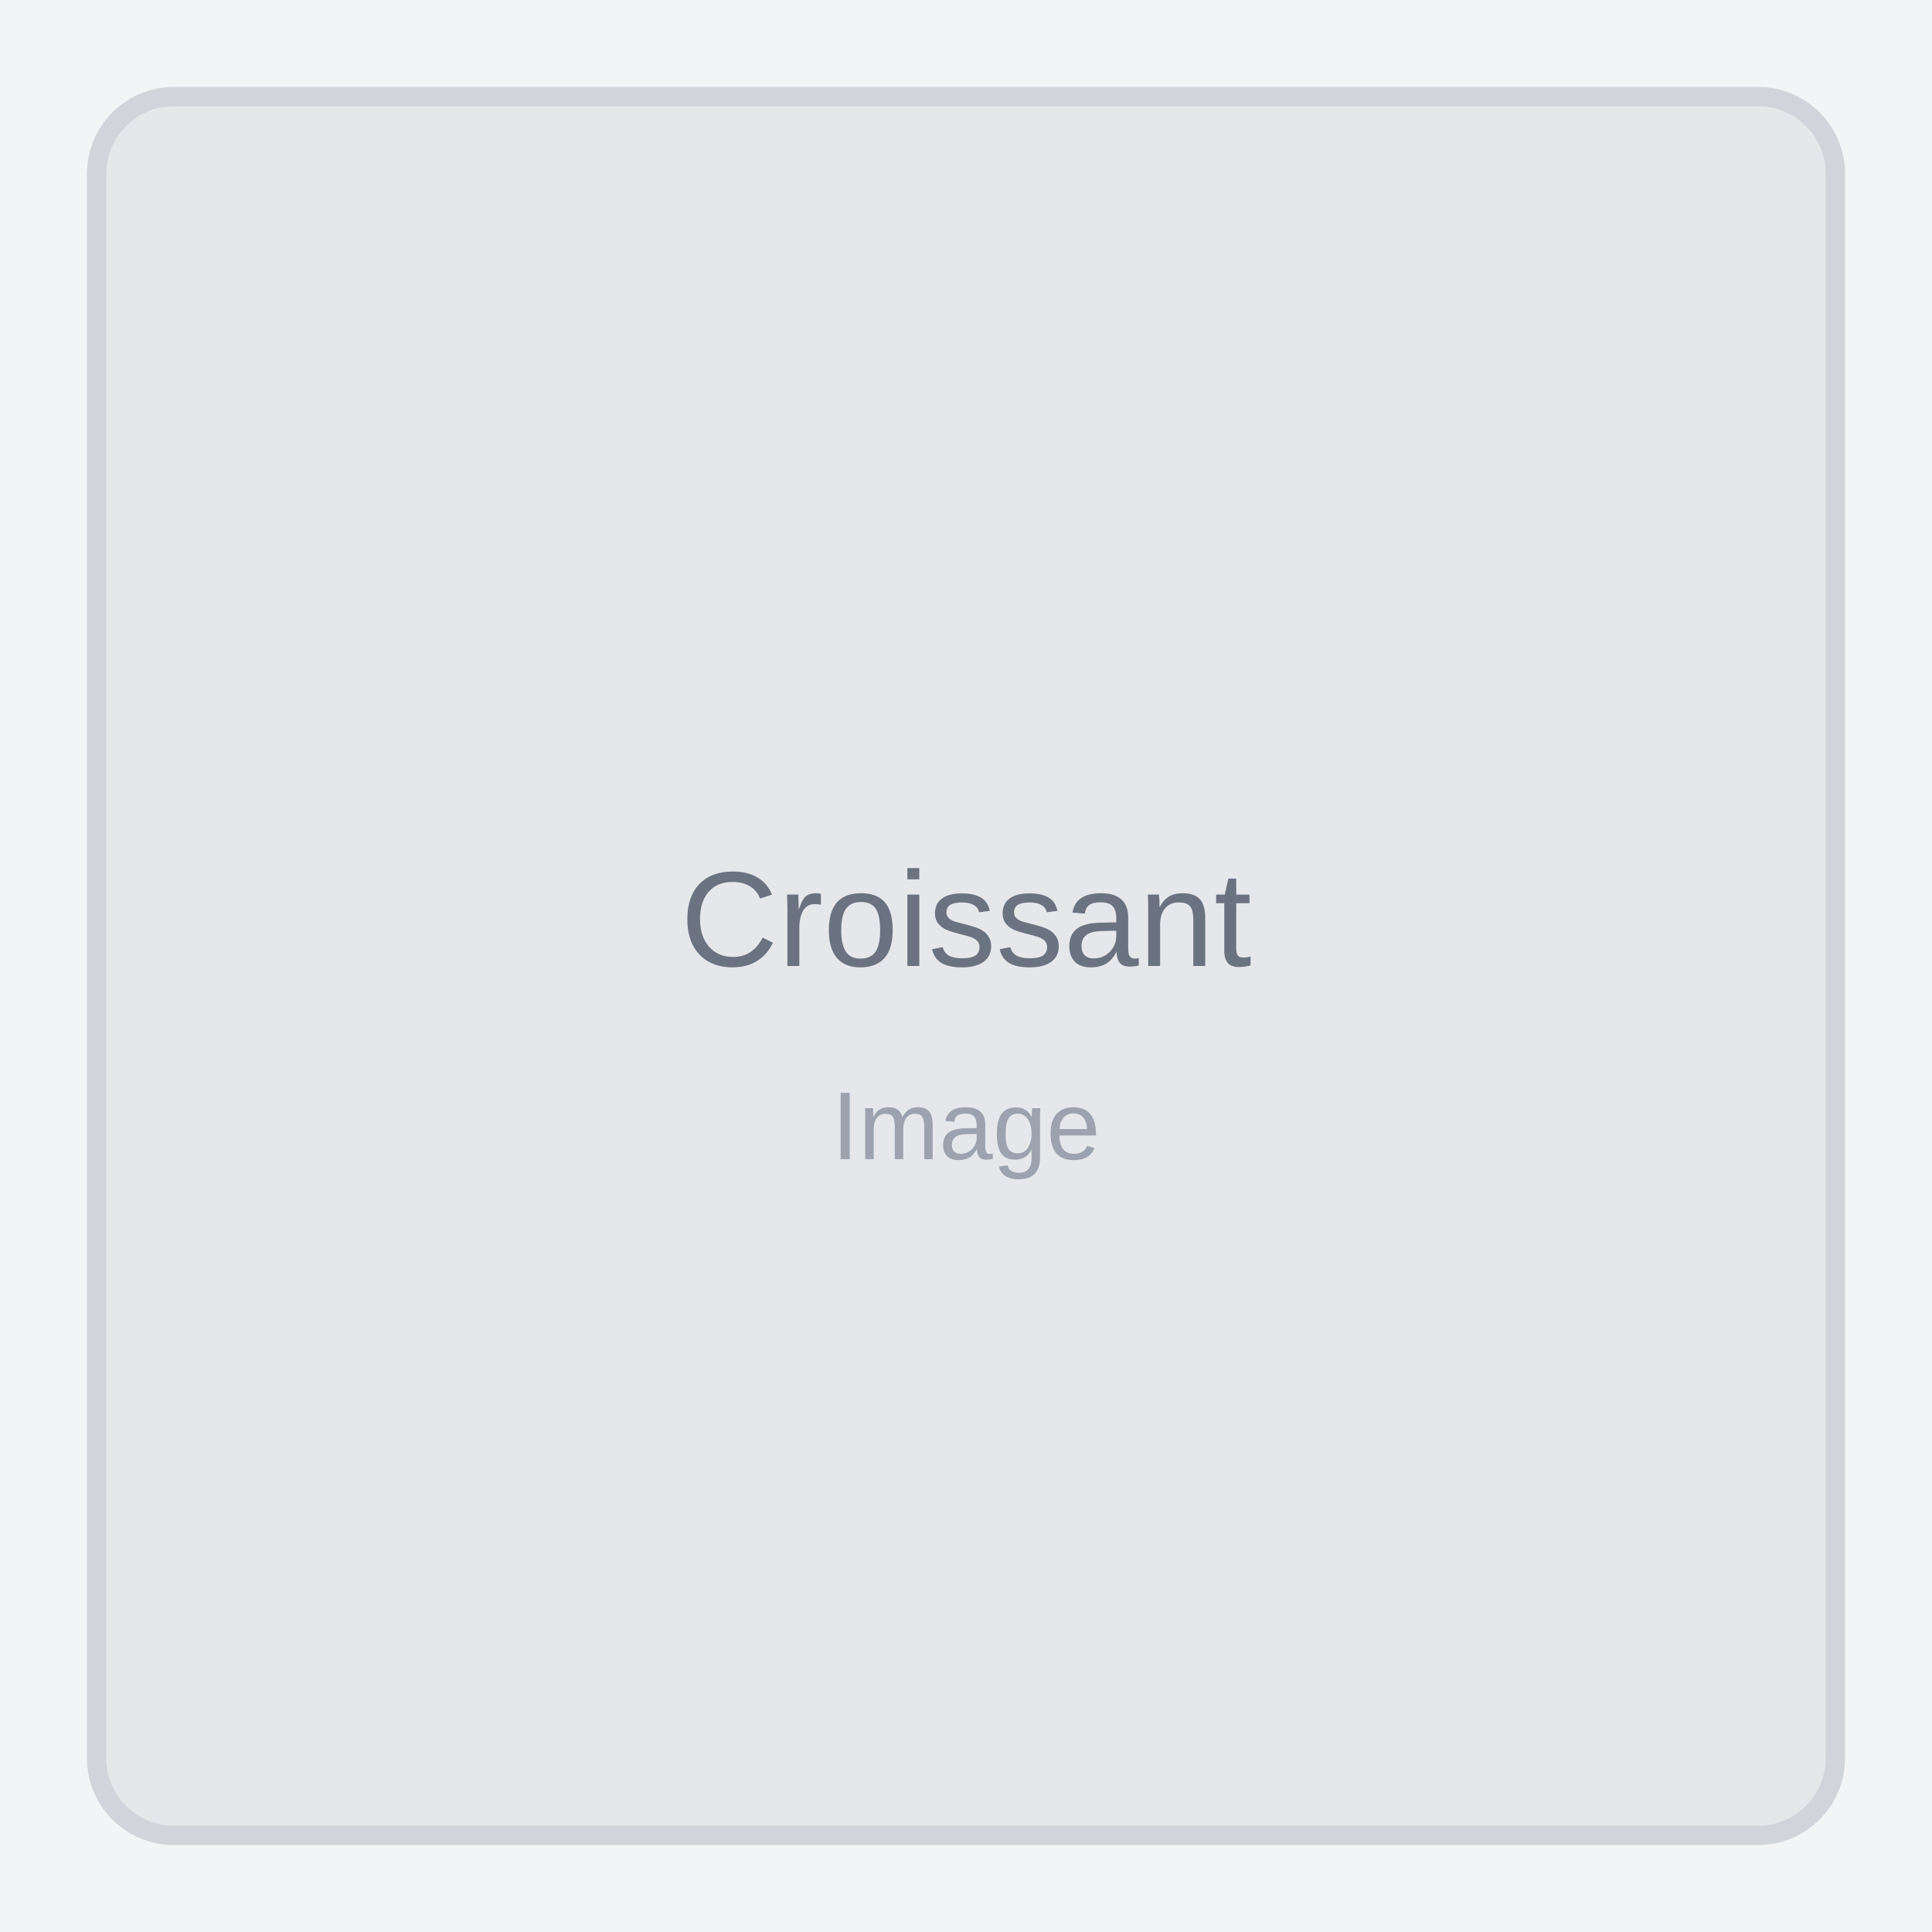
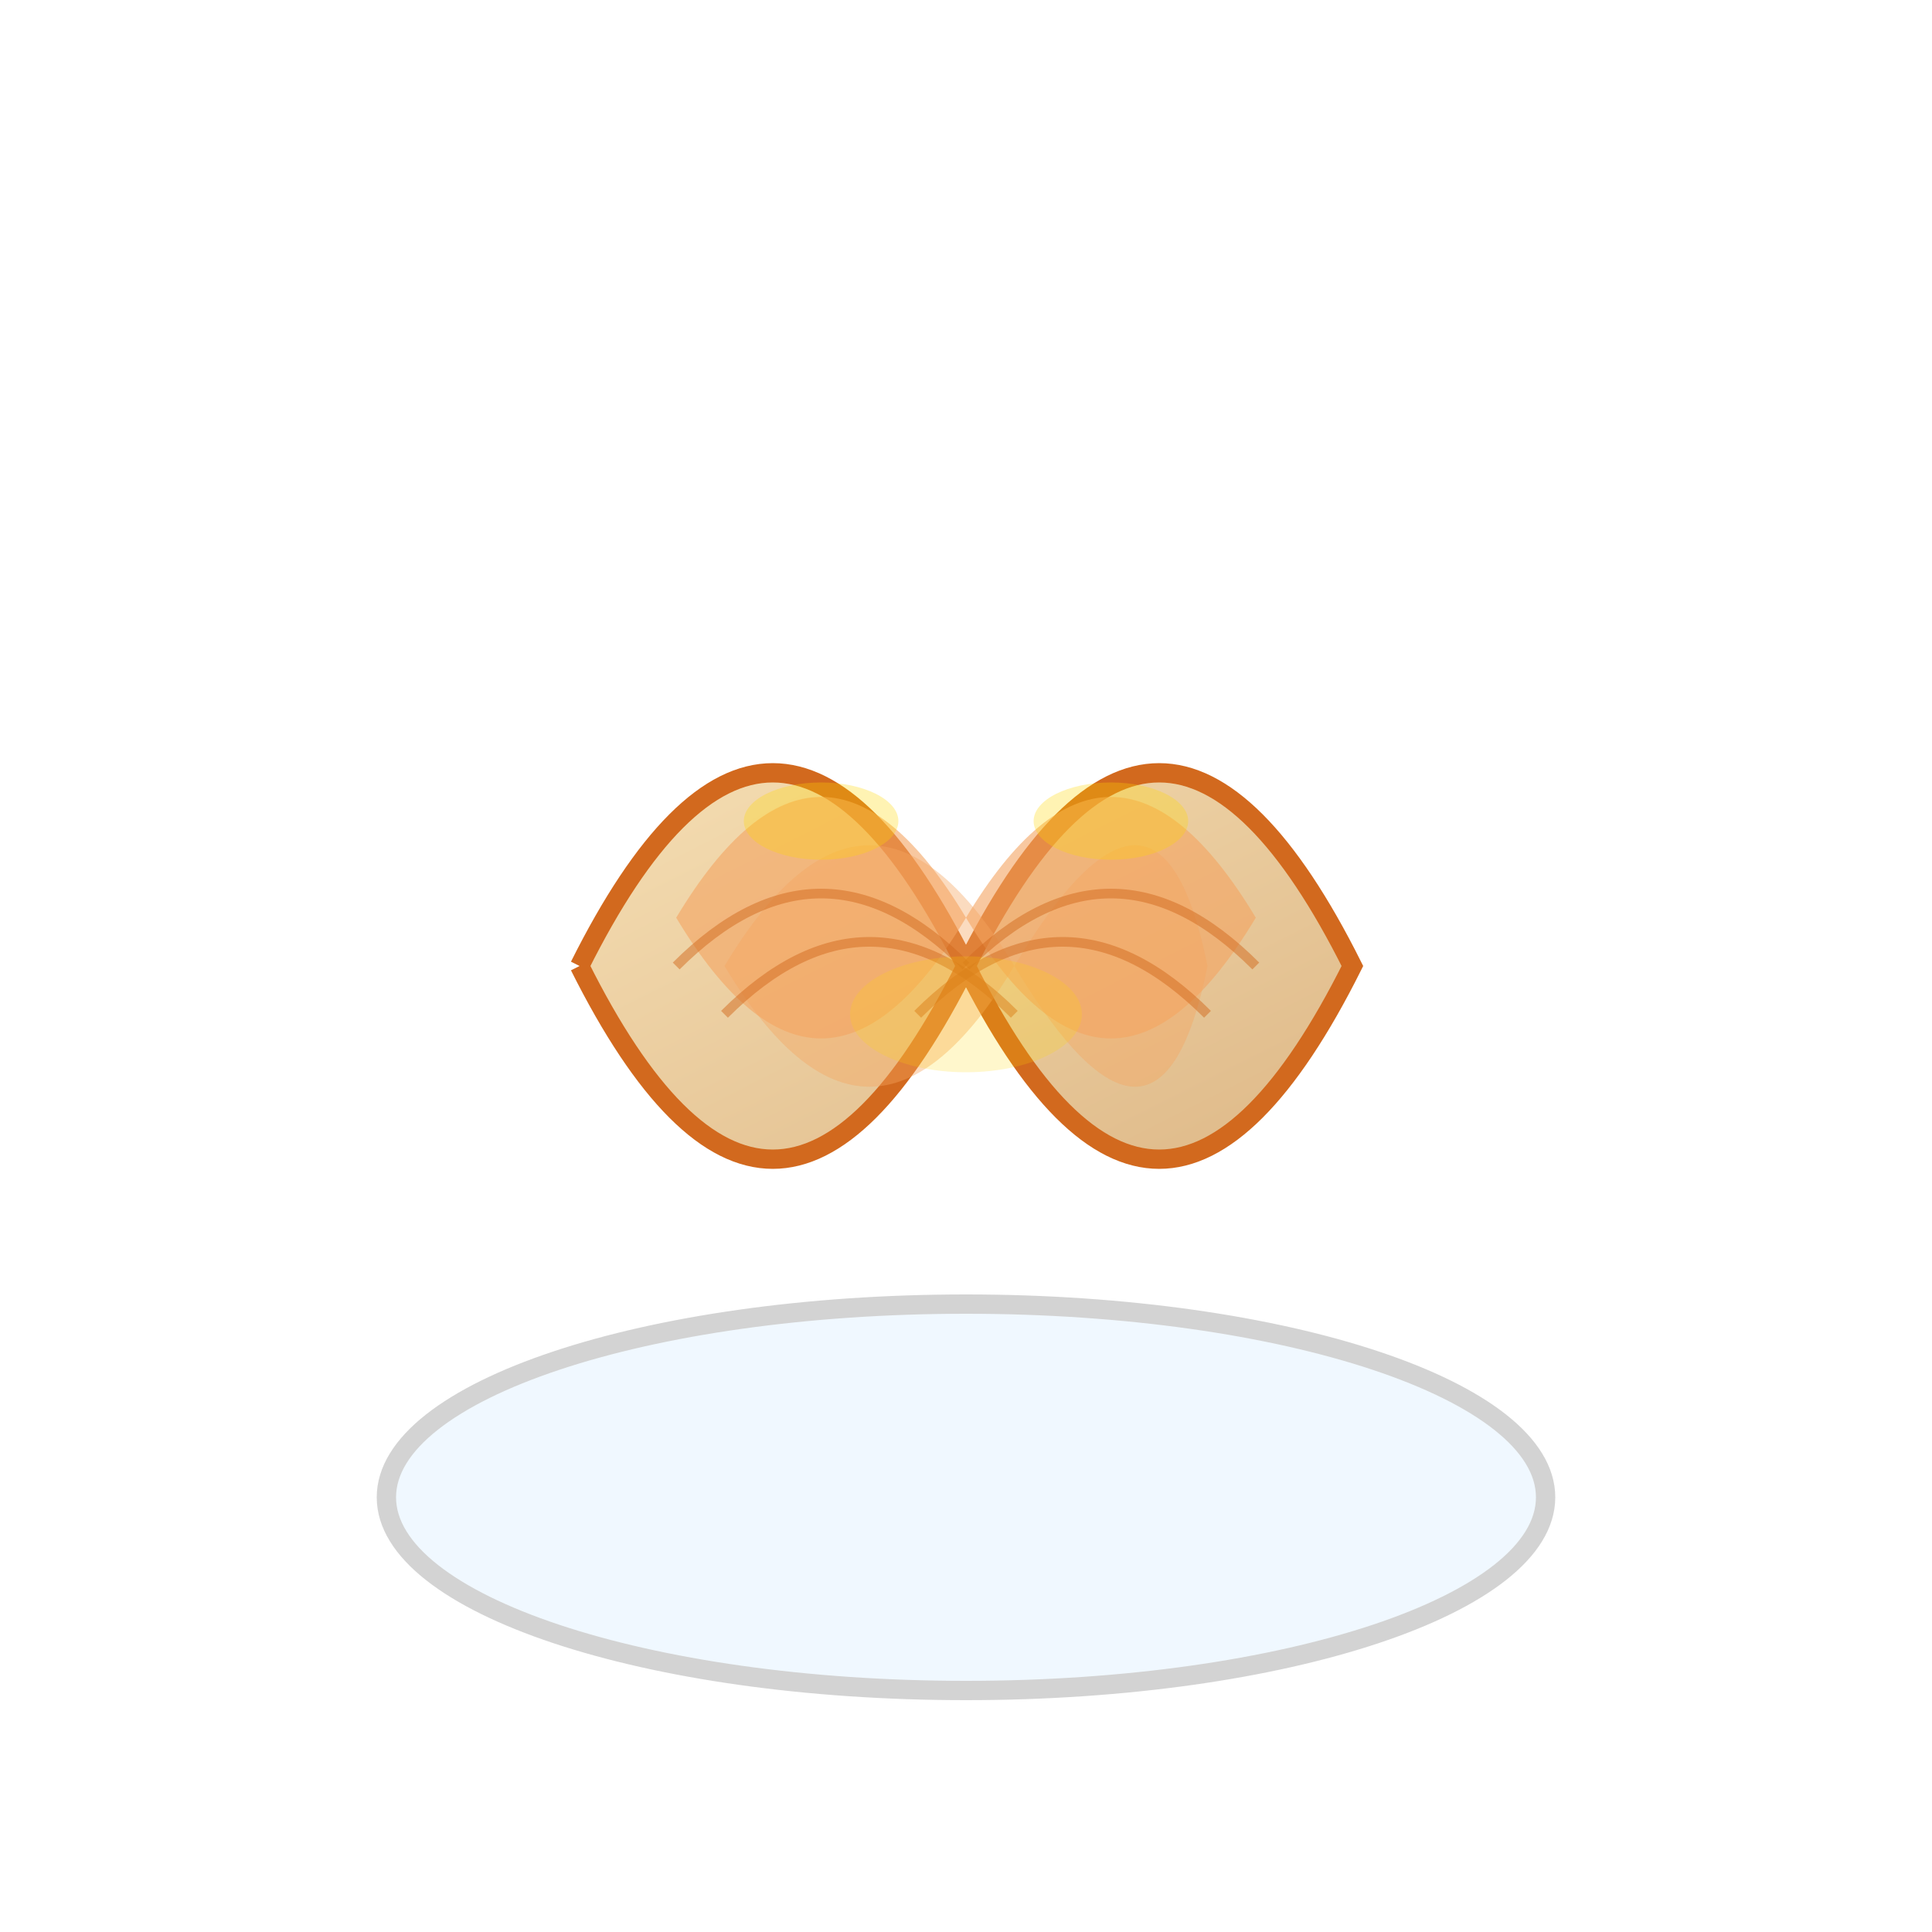
<svg xmlns="http://www.w3.org/2000/svg" width="200" height="200">
-   <rect width="200" height="200" fill="#f3f4f6" />
-   <rect x="10" y="10" width="180" height="180" fill="#e5e7eb" stroke="#d1d5db" stroke-width="2" rx="8" />
-   <text x="100" y="100" text-anchor="middle" font-family="Arial, sans-serif" font-size="14" fill="#6b7280">
-     Croissant
-   </text>
-   <text x="100" y="120" text-anchor="middle" font-family="Arial, sans-serif" font-size="10" fill="#9ca3af">
-     Image
-   </text>
+   <defs>
+     <linearGradient id="croissantGradient" x1="0%" y1="0%" x2="100%" y2="100%">
+       <stop offset="0%" style="stop-color:#F5DEB3;stop-opacity:1" />
+       <stop offset="100%" style="stop-color:#DEB887;stop-opacity:1" />
+     </linearGradient>
+   </defs>
+   <path d="M60 100 Q80 60 100 100 Q120 60 140 100 Q120 140 100 100 Q80 140 60 100" fill="url(#croissantGradient)" stroke="#D2691E" stroke-width="2" />
+   <path d="M70 95 Q85 70 100 95 Q115 70 130 95 Q115 120 100 95 Q85 120 70 95" fill="#F4A460" opacity="0.6" />
+   <path d="M75 100 Q90 75 105 100 Q120 75 125 100 Q120 125 105 100 Q90 125 75 100" fill="#F4A460" opacity="0.4" />
+   <path d="M70 100 Q85 85 100 100" fill="none" stroke="#D2691E" stroke-width="1" opacity="0.5" />
+   <path d="M100 100 Q115 85 130 100" fill="none" stroke="#D2691E" stroke-width="1" opacity="0.5" />
+   <path d="M75 105 Q90 90 105 105" fill="none" stroke="#D2691E" stroke-width="1" opacity="0.5" />
+   <path d="M95 105 Q110 90 125 105" fill="none" stroke="#D2691E" stroke-width="1" opacity="0.5" />
+   <ellipse cx="85" cy="85" rx="8" ry="4" fill="#FFD700" opacity="0.3" />
+   <ellipse cx="115" cy="85" rx="8" ry="4" fill="#FFD700" opacity="0.3" />
+   <ellipse cx="100" cy="105" rx="12" ry="6" fill="#FFD700" opacity="0.2" />
+   <ellipse cx="100" cy="155" rx="60" ry="20" fill="#F0F8FF" stroke="#D3D3D3" stroke-width="2" />
</svg>
